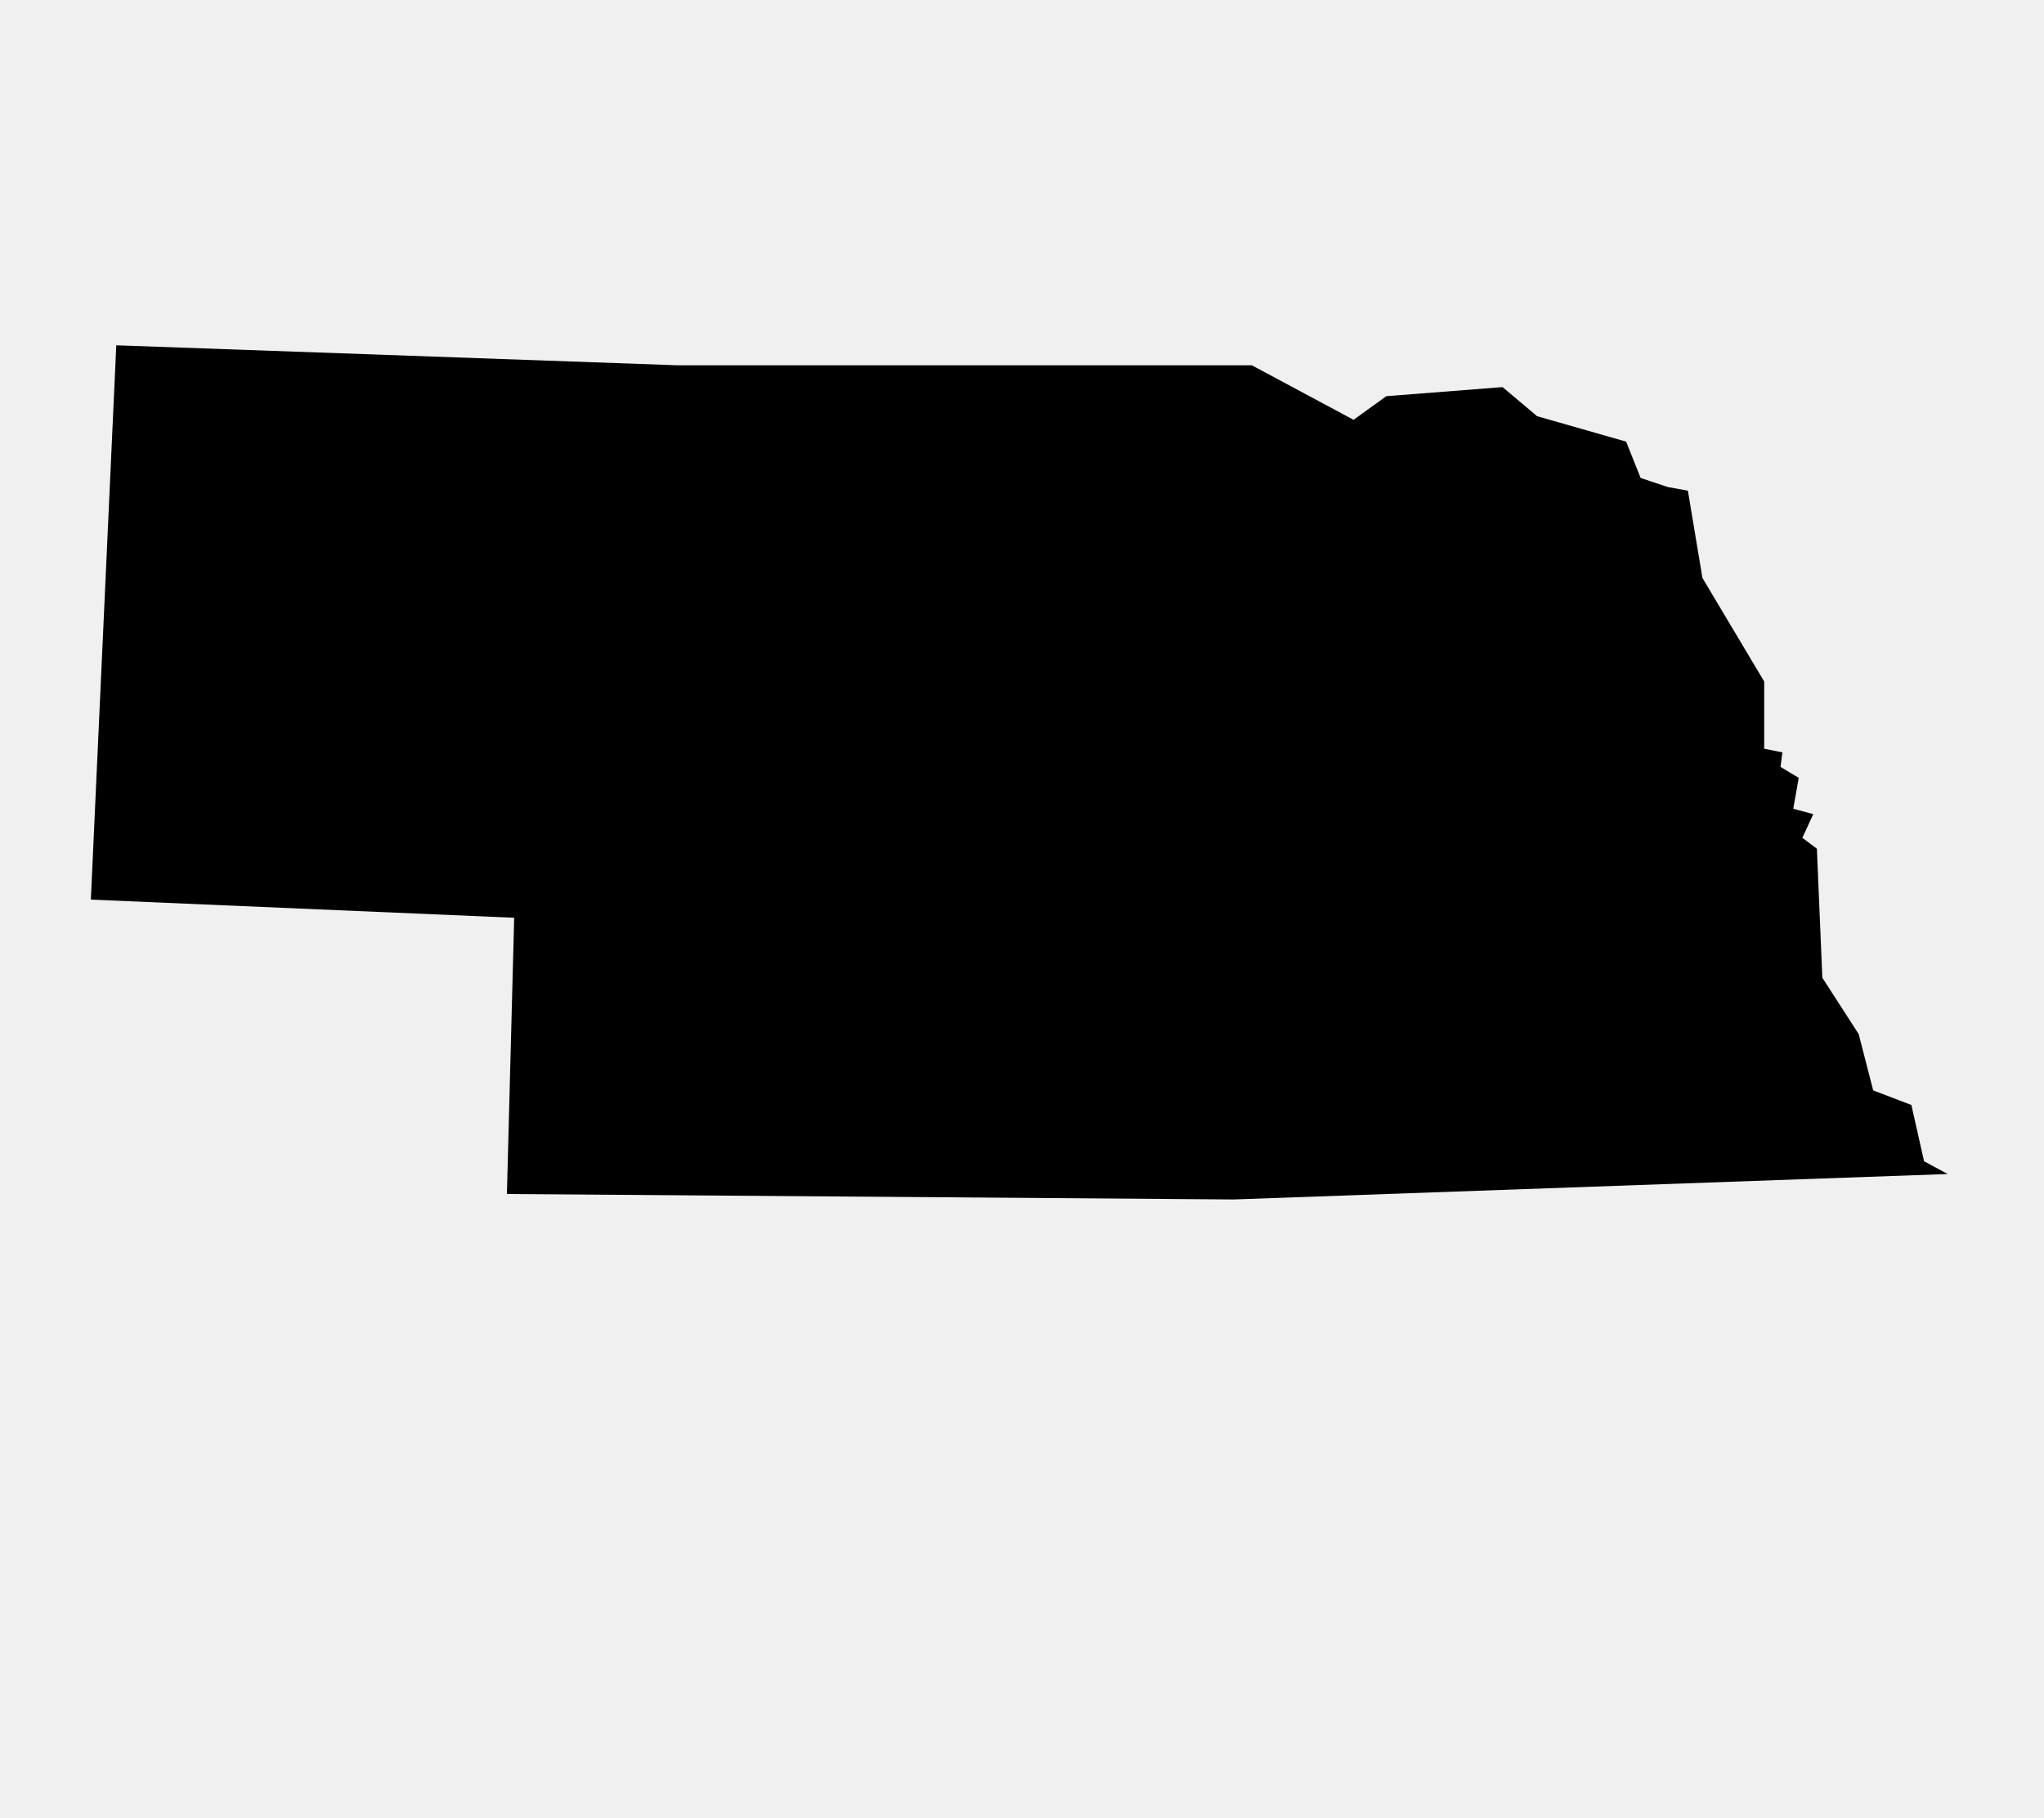
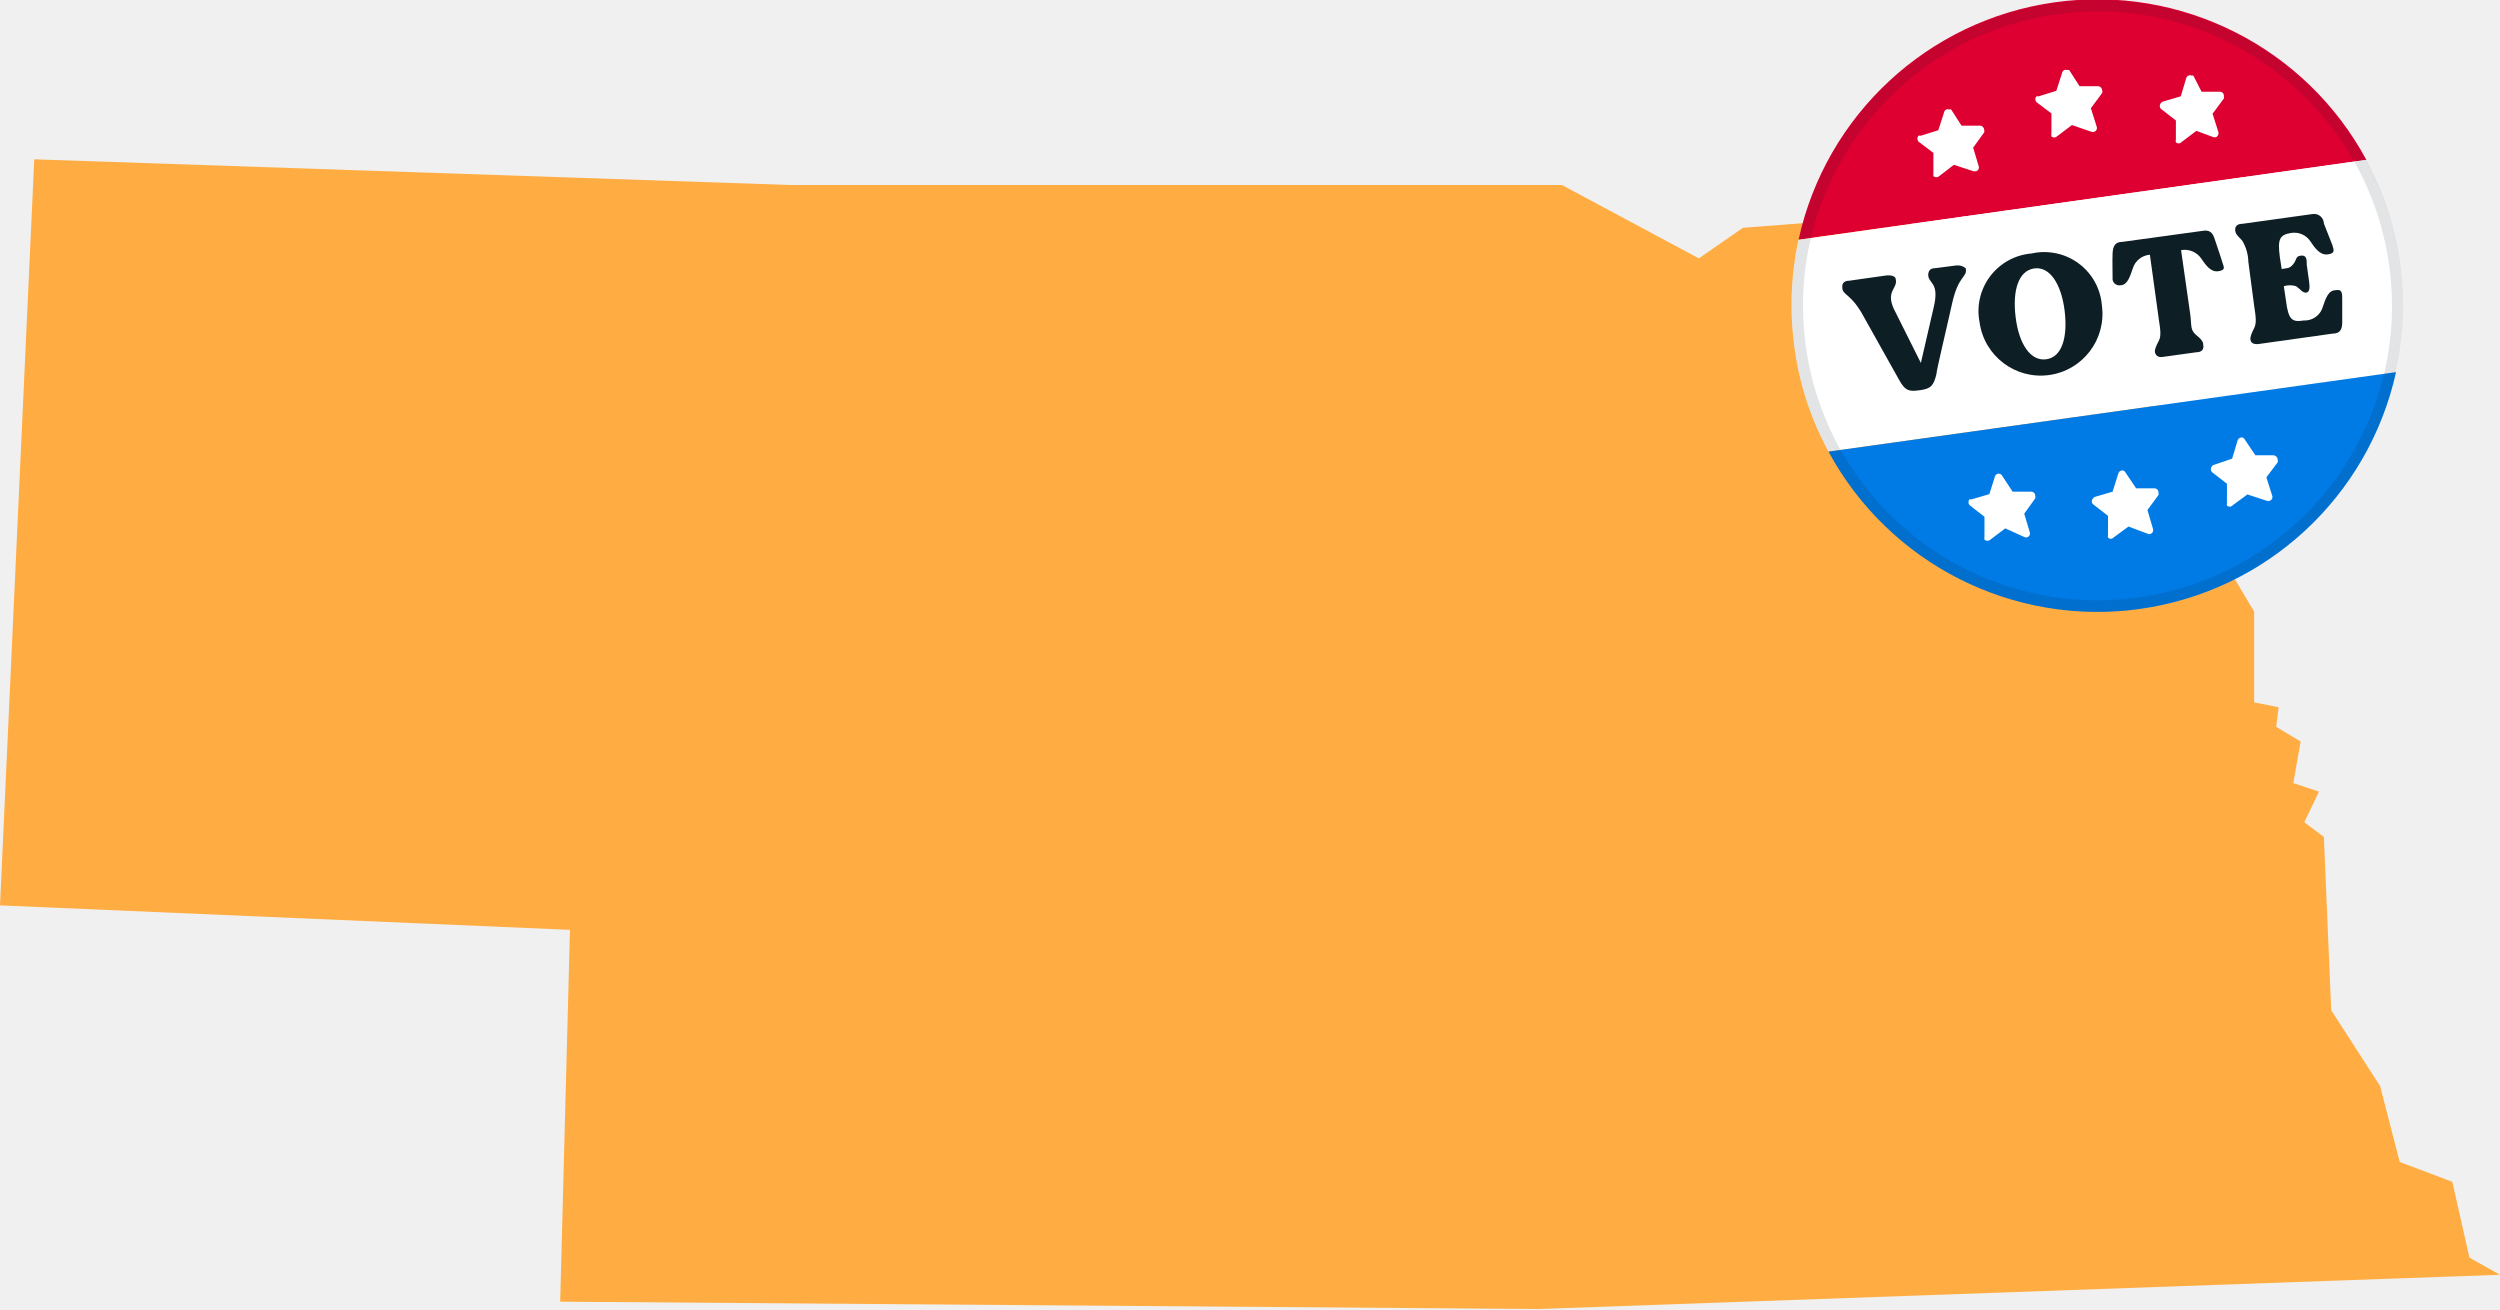
- <svg xmlns="http://www.w3.org/2000/svg" version="1.1" width="90" height="80" viewBox="0 0 90 80">
-   <path d="M73.44 21.44l-1.2-0.4-0.64-1.6-3.92-1.12-1.52-1.28-5.12 0.4-1.44 1.040-4.48-2.4h-25.28l-24.72-0.88-1.12 24.4 18.64 0.8-0.32 12.16 32 0.24 31.44-1.12-1.040-0.56-0.56-2.48-1.68-0.64-0.64-2.48-1.6-2.48-0.24-5.68-0.64-0.48 0.48-1.040-0.88-0.24 0.24-1.36-0.8-0.48 0.080-0.64-0.8-0.16v-2.96l-2.72-4.56-0.64-3.84z" />
+ <svg xmlns="http://www.w3.org/2000/svg" id="Layer_1" data-name="Layer 1" viewBox="0 0 81.76 42.81">
+   <defs>
+     <style>.cls-1{fill:#ffad43;}.cls-2{fill:#dd0031;}.cls-3{fill:#fff;}.cls-4{fill:#007ae5;}.cls-5,.cls-6{fill:#0e1e25;}.cls-6{fill-opacity:0.12;fill-rule:evenodd;}</style>
+   </defs>
+   <path class="cls-1" d="M69.44,11.45l-1.2-.4-.64-1.6L63.68,8.33,62.16,7.05,57,7.45l-1.44,1-4.48-2.4H25.84L1.12,5.21,0,29.61l18.64.8-.32,12.16,32,.24,31.44-1.12-1-.56-.56-2.48L78.48,38l-.64-2.48-1.6-2.48L76,27.37l-.64-.48.48-1L75,25.61l.24-1.36-.8-.48.08-.64-.8-.16V20L71,15.45l-.64-3.84Z" />
+   <path class="cls-2" d="M77.39,5.23,58.82,7.84A10,10,0,0,1,77.39,5.23Z" />
+   <path class="cls-3" d="M78.36,12.17a10,10,0,0,0-1-6.94L58.82,7.84a10.09,10.09,0,0,0-.13,3.56,9.84,9.84,0,0,0,1.11,3.37Z" />
+   <path class="cls-4" d="M78.36,12.17a10,10,0,0,1-18.56,2.6Z" />
+   <path class="cls-3" d="M63.9,5.39l-.48.37a.14.14,0,0,1-.19,0,.29.29,0,0,1,0-.09V5l-.49-.37a.15.15,0,0,1,0-.19.1.1,0,0,1,.07,0l.58-.18.19-.59a.12.12,0,0,1,.16-.09.18.18,0,0,1,.07,0l.34.53h.61a.14.14,0,0,1,.13.14.11.11,0,0,1,0,.08l-.36.5.18.6a.13.13,0,0,1-.08.17h-.09Z" />
+   <path class="cls-3" d="M67.76,4.09l-.49.37a.13.13,0,0,1-.18,0,.15.15,0,0,1,0-.09V3.71l-.49-.37a.14.14,0,0,1,0-.19s0,0,.07,0l.58-.18.19-.59a.12.12,0,0,1,.16-.09.18.18,0,0,1,.07,0l.34.53h.61a.14.14,0,0,1,.13.14.11.11,0,0,1,0,.08l-.37.5.19.6a.13.13,0,0,1-.08.17.14.14,0,0,1-.09,0Z" />
+   <path class="cls-3" d="M71.83,4.28l-.49.37a.12.12,0,0,1-.18,0,.11.11,0,0,1,0-.08l0-.63-.49-.38a.14.14,0,0,1,0-.19.18.18,0,0,1,.07-.05l.58-.17.18-.6a.13.13,0,0,1,.17-.08s.05,0,.06,0L72,3h.6a.13.13,0,0,1,.13.14.19.19,0,0,1,0,.08l-.37.5.19.6a.14.14,0,0,1-.09.17H72.4Z" />
+   <path class="cls-3" d="M65.58,17.28l-.49.37a.14.14,0,0,1-.19,0,.19.19,0,0,1,0-.08V16.9l-.49-.38a.15.15,0,0,1,0-.19l.07,0,.58-.17.19-.6a.13.13,0,0,1,.23,0l.34.52h.61a.13.13,0,0,1,.13.14.11.11,0,0,1,0,.08l-.36.5.18.6a.13.13,0,0,1-.08.17.11.11,0,0,1-.08,0Z" />
+   <path class="cls-3" d="M69.61,17.22l-.49.36a.12.12,0,0,1-.18,0,.11.11,0,0,1,0-.08l0-.63-.49-.38a.13.13,0,0,1,0-.19.15.15,0,0,1,.06-.05l.58-.17.19-.6a.13.13,0,0,1,.16-.09.11.11,0,0,1,.07.06l.35.52h.6a.13.13,0,0,1,.13.14.13.13,0,0,1,0,.08l-.36.49.18.61a.13.13,0,0,1-.08.17.08.08,0,0,1-.08,0Z" />
+   <path class="cls-3" d="M73.5,16.17l-.49.36a.12.12,0,0,1-.18,0,.13.13,0,0,1,0-.08l0-.63-.49-.38a.14.14,0,0,1,0-.19.12.12,0,0,1,.07-.05L73,15l.18-.6a.14.14,0,0,1,.17-.09.12.12,0,0,1,.06.06l.35.52h.6a.15.15,0,0,1,.13.14.29.29,0,0,1,0,.09l-.37.49.19.6a.13.13,0,0,1-.09.17.11.11,0,0,1-.08,0Z" />
+   <path class="cls-5" d="M63.91,8.69l-.62.08c-.17,0-.22.09-.23.21,0,.31.38.23.18,1.07l-.42,1.82L62,10.23c-.39-.71.07-.77,0-1.09,0-.11-.15-.15-.32-.13l-1.2.17c-.17,0-.24.09-.23.21,0,.29.28.17.72,1l1.12,2c.22.41.35.42.71.37s.44-.16.53-.53c0-.12.3-1.35.51-2.3s.5-.84.45-1.15C64.21,8.7,64.08,8.66,63.91,8.69Z" />
+   <path class="cls-5" d="M66.44,8.29a1.89,1.89,0,0,0-1.7,2.25,2,2,0,1,0,4-.55A1.89,1.89,0,0,0,66.44,8.29Zm.48,3.46c-.51.07-.89-.49-1-1.37s.09-1.52.6-1.6.89.5,1,1.37S67.44,11.68,66.92,11.75Z" />
+   <path class="cls-5" d="M72.68,8.58c-.07-.24-.18-.54-.25-.76s-.17-.31-.4-.27l-2.62.36c-.23,0-.31.13-.32.38s0,.55,0,.79a.22.22,0,0,0,.25.25c.25,0,.33-.33.41-.55a.64.64,0,0,1,.56-.45l.29,2.1c.06.38.08.57,0,.72s-.15.3-.12.39.1.16.27.13l1.08-.15c.17,0,.24-.09.23-.2s0-.17-.22-.35-.16-.3-.21-.69l-.3-2.1a.66.66,0,0,1,.67.29c.13.19.3.44.55.4S72.73,8.74,72.68,8.58Z" />
+   <path class="cls-5" d="M76.39,9.49c-.26,0-.34.31-.42.53a.62.62,0,0,1-.55.46h-.07c-.38.06-.51,0-.59-.65l-.07-.47a.67.67,0,0,1,.4,0c.16.11.21.22.33.21s.12-.17.1-.34l-.08-.57c0-.17,0-.32-.19-.3s-.13.14-.26.29-.2.11-.37.15l-.06-.39c-.08-.6,0-.73.36-.79a.63.63,0,0,1,.65.29c.13.19.3.44.55.41s.21-.13.16-.3L76,7.31A.32.32,0,0,0,75.63,7l-2.3.32c-.17,0-.24.09-.23.21s.06.16.23.34a1.41,1.41,0,0,1,.2.69L73.72,10c.06.39.08.57,0,.73s-.14.29-.12.39.11.15.27.13l2.42-.34c.22,0,.31-.12.31-.36s0-.56,0-.81S76.53,9.47,76.39,9.49Z" />
+   <path class="cls-6" d="M69.93,19.54a9.63,9.63,0,1,0-10.87-8.2A9.63,9.63,0,0,0,69.93,19.54Zm0,.37A10,10,0,1,0,58.69,11.4,10,10,0,0,0,70,19.91Z" />
</svg>
